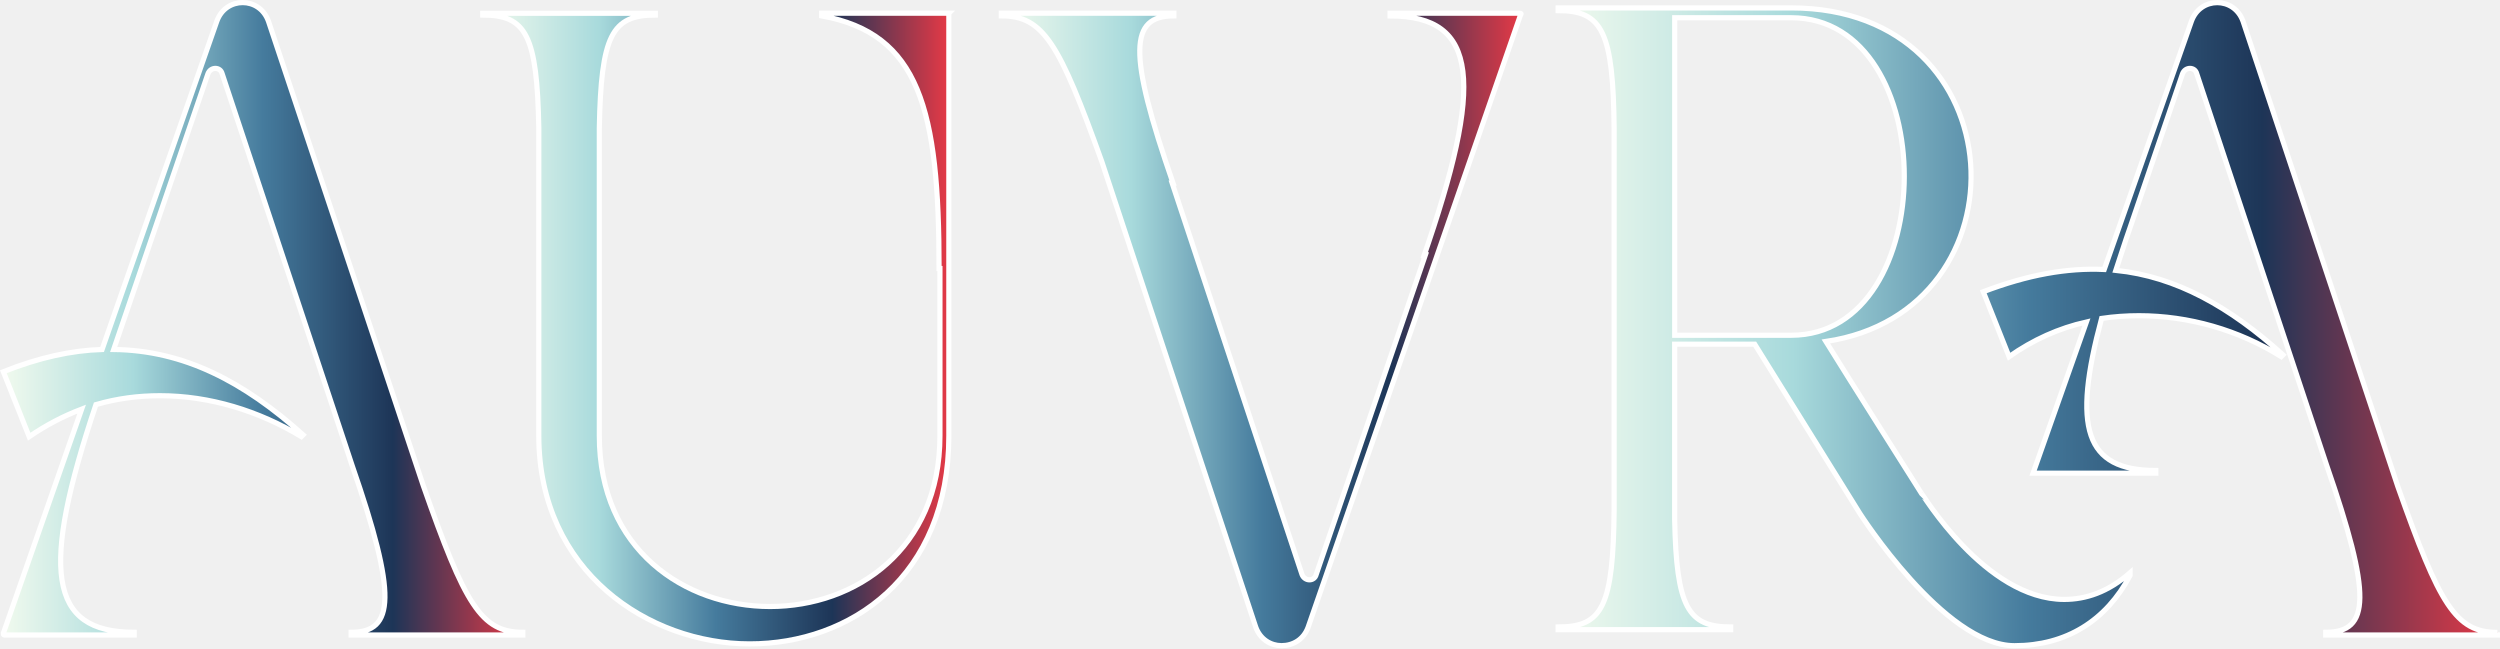
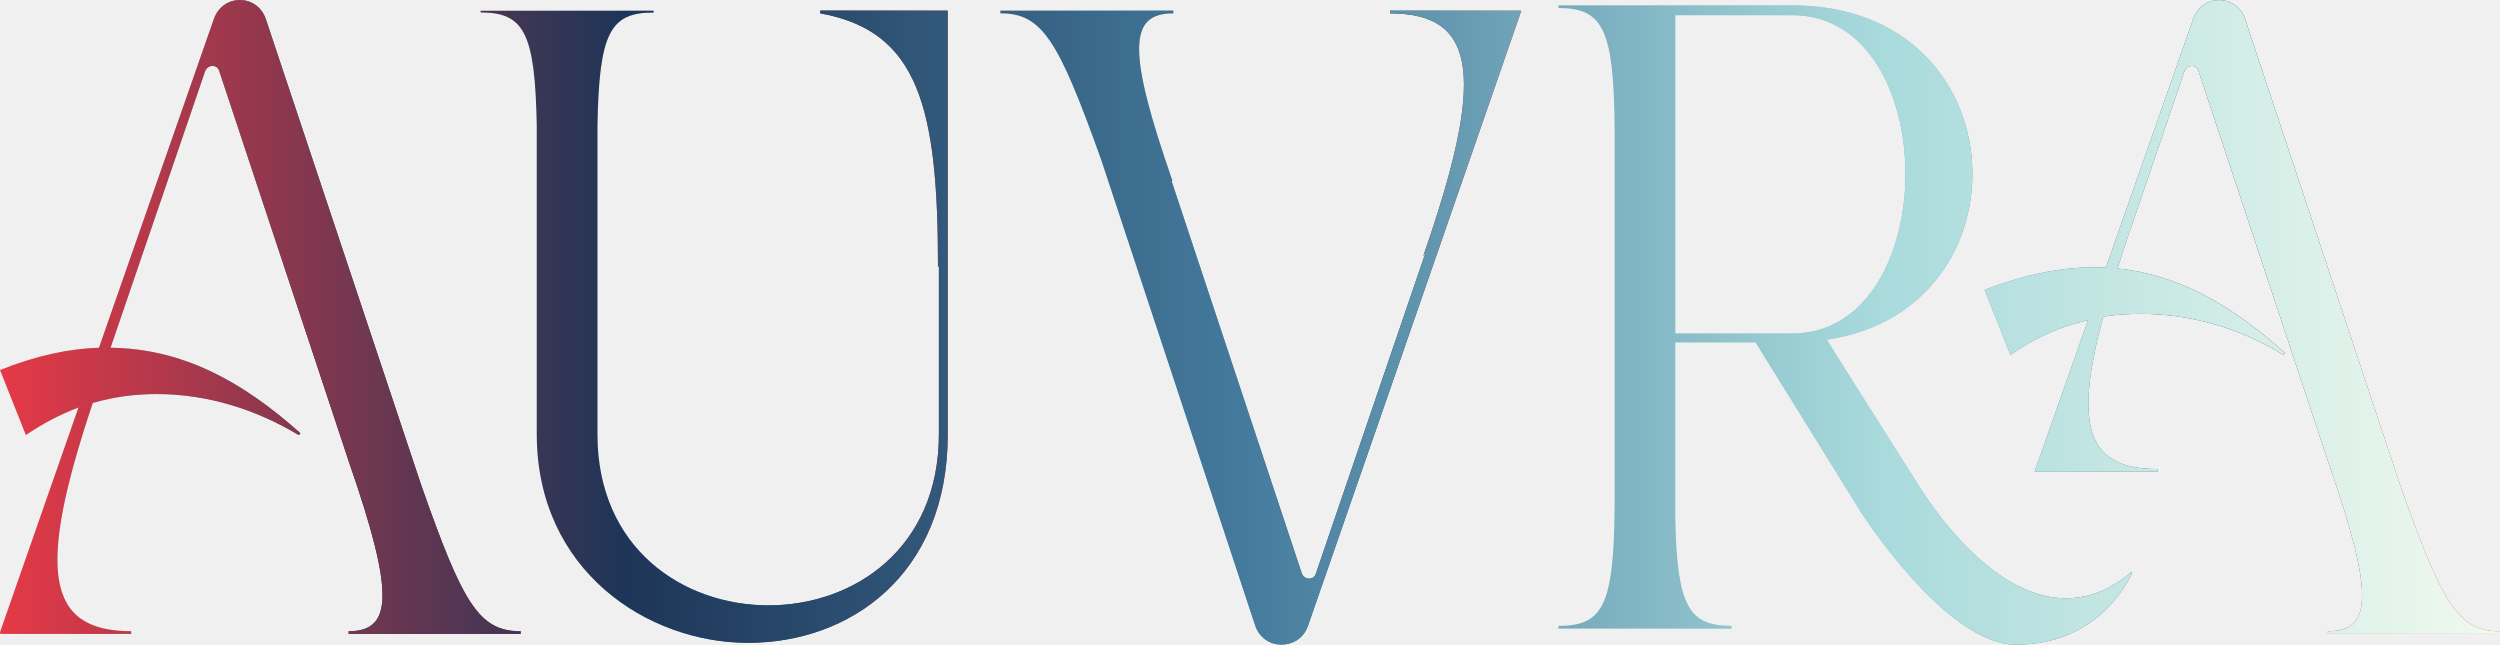
- <svg xmlns="http://www.w3.org/2000/svg" xmlns:xlink="http://www.w3.org/1999/xlink" id="Layer_2" viewBox="0 0 483.43 125.35">
+ <svg xmlns="http://www.w3.org/2000/svg" xmlns:xlink="http://www.w3.org/1999/xlink" id="Layer_2" viewBox="0 0 482.28 124.35">
  <defs>
-     <style>.cls-1{fill:url(#linear-gradient);}.cls-1,.cls-2,.cls-3,.cls-4{stroke:#fff;stroke-miterlimit:10;}.cls-2{fill:url(#linear-gradient-4);}.cls-3{fill:url(#linear-gradient-3);}.cls-4{fill:url(#linear-gradient-2);}</style>
-     <linearGradient id="linear-gradient" x1=".65" y1="61.65" x2="101.1" y2="61.65" gradientUnits="userSpaceOnUse">
+     <style>.cls-1{fill:url(#linear-gradient-8);}.cls-2{fill:url(#linear-gradient-7);}.cls-3{fill:url(#linear-gradient-5);}.cls-4{fill:url(#linear-gradient-6);}.cls-5{fill:url(#linear-gradient-4);}.cls-6{fill:url(#linear-gradient-3);}.cls-7{fill:url(#linear-gradient-2);}.cls-8{fill:url(#linear-gradient);}</style>
+     <linearGradient id="linear-gradient" x1="0" y1="61.15" x2="100.45" y2="61.15" gradientUnits="userSpaceOnUse">
      <stop offset="0" stop-color="#f1faee" />
      <stop offset=".25" stop-color="#a8dadc" />
      <stop offset=".5" stop-color="#457b9d" />
      <stop offset=".75" stop-color="#1d3557" />
      <stop offset="1" stop-color="#e63946" />
    </linearGradient>
-     <linearGradient id="linear-gradient-2" x1="93.36" y1="63.54" x2="183.48" y2="63.54" xlink:href="#linear-gradient" />
-     <linearGradient id="linear-gradient-3" x1="193.63" y1="63.71" x2="294.15" y2="63.71" xlink:href="#linear-gradient" />
-     <linearGradient id="linear-gradient-4" x1="301.3" y1="62.68" x2="482.93" y2="62.68" xlink:href="#linear-gradient" />
+     <linearGradient id="linear-gradient-2" x1="92.71" y1="63.04" x2="182.84" y2="63.04" xlink:href="#linear-gradient" />
+     <linearGradient id="linear-gradient-3" x1="192.98" y1="63.21" x2="293.5" y2="63.21" xlink:href="#linear-gradient" />
+     <linearGradient id="linear-gradient-4" x1="300.65" y1="62.18" x2="482.28" y2="62.18" xlink:href="#linear-gradient" />
+     <linearGradient id="linear-gradient-5" x1="482.28" y1="62.18" x2="0" y2="62.18" xlink:href="#linear-gradient" />
+     <linearGradient id="linear-gradient-6" x1="482.28" y1="62.18" x2="0" y2="62.18" xlink:href="#linear-gradient" />
+     <linearGradient id="linear-gradient-7" x1="482.28" y1="62.18" x2="0" y2="62.18" xlink:href="#linear-gradient" />
+     <linearGradient id="linear-gradient-8" x1="482.28" y1="62.18" x2="0" y2="62.18" xlink:href="#linear-gradient" />
  </defs>
  <g id="Layer_1-2">
-     <path class="cls-1" d="M101.1,122.27v.52h-33.2v-.52c8.43,0,8.94-7.05.17-32.33L42.96,14.26c-.34-1.38-2.24-1.38-2.75,0l-18.23,53.32c13.59.17,25.11,6.19,36.64,16.51l-.34.34c-8.26-4.99-17.72-7.91-27.35-7.91-4.13,0-8.26.52-12.38,1.72-10.66,31.82-9.29,44.03,7.4,44.03v.52H.82c-.17,0-.17-.17-.17-.34l15.14-43.34c-3.61,1.38-6.88,3.1-10.15,5.33l-4.99-12.56c6.88-2.75,13.24-4.13,19.09-4.3L41.93,4.11c.86-2.41,2.92-3.61,4.99-3.61s4.13,1.2,4.99,3.61l29.93,89.78c8.08,23.05,11.18,28.38,19.26,28.38Z" />
-     <path class="cls-4" d="M183.48,2.56v81.7c0,27.35-19.09,40.25-38.53,40.25s-40.76-13.93-40.76-40.25V24.75c-.34-17.89-2.41-21.84-10.84-21.84v-.34h33.37v.34c-8.43,0-10.49,3.96-10.83,21.84v59.51c0,22.02,16.51,33.02,33.02,33.02s32.85-11.01,32.85-33.02v-32.34h-.17c0-30.79-3.78-45.41-22.7-48.85v-.52h24.6Z" />
-     <path class="cls-3" d="M251.77,111.09c.52,1.38,2.41,1.38,2.75,0l21.33-62.43-.69,1.38c11.87-34.06,10.84-46.96-6.36-46.96v-.52h25.11c.17,0,.34.17.17.17l-41.11,118.51c-.86,2.41-2.92,3.61-5.16,3.61-2.06,0-4.13-1.2-4.99-3.61l-29.75-89.96c-8.26-23.05-11.35-28.21-19.44-28.21v-.52h33.37v.52c-8.6,0-8.94,7.05-.17,32.34h-.17l25.11,75.68Z" />
-     <path class="cls-2" d="M399.17,115.91c4.13,0,8.43-1.38,12.73-5.16v.52c-4.64,8.77-12.38,13.59-22.36,13.59-13.59,0-29.93-25.63-29.93-25.63l-20.3-32.68h-15.48v33.88c.34,17.03,2.58,20.81,10.84,20.81v.52h-33.37v-.52c8.6,0,10.66-3.96,10.83-22.88V25.1c-.17-18.92-2.24-23.05-10.83-23.05v-.52h45.06c44.03,0,46.27,58.65,6.71,64.5,3.61,5.85,18.4,29.24,18.4,29.24.17,0,12.38,20.64,27.69,20.64ZM346.37,64.83c29.07,0,29.24-61.4,0-61.4h-22.53v61.4h22.53ZM482.93,122.27v.52h-33.2v-.52c8.6,0,8.94-7.05.17-32.33l-25.11-75.68c-.34-1.38-2.24-1.38-2.75,0l-10.15,29.76c-1.03,2.92-1.89,5.68-2.75,8.26,11.7,1.2,22.02,7.05,32.33,16.34l-.34.34c-8.26-5.16-17.89-7.91-27.52-7.91-2.41,0-4.82.17-7.22.52-5.68,21.16-3.27,29.41,10.49,29.41v.52h-23.74l10.32-29.24c-5.33,1.2-10.32,3.44-14.96,6.71l-4.99-12.56c8.6-3.27,16.17-4.64,23.39-4.3l16.86-47.99c.86-2.41,2.92-3.61,4.99-3.61s4.13,1.2,4.99,3.61l29.93,89.96c8.08,22.88,11.18,28.21,19.26,28.21Z" />
+     <path class="cls-8" d="M100.45,121.77v.52h-33.2v-.52c8.43,0,8.94-7.05.17-32.33L42.31,13.76c-.34-1.38-2.24-1.38-2.75,0l-18.23,53.32c13.59.17,25.11,6.19,36.64,16.51l-.34.34c-8.26-4.99-17.72-7.91-27.35-7.91-4.13,0-8.26.52-12.38,1.72-10.66,31.82-9.29,44.03,7.4,44.03v.52H.17c-.17,0-.17-.17-.17-.34l15.14-43.34c-3.61,1.38-6.88,3.1-10.15,5.33l-4.99-12.56c6.88-2.75,13.24-4.13,19.09-4.3L41.28,3.61c.86-2.41,2.92-3.61,4.99-3.61s4.13,1.2,4.99,3.61l29.93,89.78c8.08,23.05,11.18,28.38,19.26,28.38Z" />
+     <path class="cls-7" d="M182.84,2.06v81.7c0,27.35-19.09,40.25-38.53,40.25s-40.76-13.93-40.76-40.25V24.25c-.34-17.89-2.41-21.84-10.84-21.84v-.34h33.37v.34c-8.43,0-10.49,3.96-10.83,21.84v59.51c0,22.02,16.51,33.02,33.02,33.02s32.85-11.01,32.85-33.02v-32.34h-.17c0-30.79-3.78-45.41-22.7-48.85v-.52h24.6Z" />
+     <path class="cls-6" d="M251.12,110.59c.52,1.38,2.41,1.38,2.75,0l21.33-62.43-.69,1.38c11.87-34.06,10.84-46.96-6.36-46.96v-.52h25.11c.17,0,.34.17.17.17l-41.11,118.51c-.86,2.41-2.92,3.61-5.16,3.61-2.06,0-4.13-1.2-4.99-3.61l-29.75-89.96c-8.26-23.05-11.35-28.21-19.44-28.21v-.52h33.37v.52c-8.6,0-8.94,7.05-.17,32.34h-.17l25.11,75.68Z" />
+     <path class="cls-5" d="M398.52,115.41c4.13,0,8.43-1.38,12.73-5.16v.52c-4.64,8.77-12.38,13.59-22.36,13.59-13.59,0-29.93-25.63-29.93-25.63l-20.3-32.68h-15.48v33.88c.34,17.03,2.58,20.81,10.84,20.81v.52h-33.37v-.52c8.6,0,10.66-3.96,10.83-22.88V24.6c-.17-18.92-2.24-23.05-10.83-23.05v-.52h45.06c44.03,0,46.27,58.65,6.71,64.5,3.61,5.85,18.4,29.24,18.4,29.24.17,0,12.38,20.64,27.69,20.64ZM345.72,64.33c29.07,0,29.24-61.4,0-61.4h-22.53v61.4h22.53ZM482.28,121.77v.52h-33.2v-.52c8.6,0,8.94-7.05.17-32.33l-25.11-75.68c-.34-1.38-2.24-1.38-2.75,0l-10.15,29.76c-1.03,2.92-1.89,5.68-2.75,8.26,11.7,1.2,22.02,7.05,32.33,16.34l-.34.34c-8.26-5.16-17.89-7.91-27.52-7.91-2.41,0-4.82.17-7.22.52-5.68,21.16-3.27,29.41,10.49,29.41v.52h-23.74l10.32-29.24c-5.33,1.2-10.32,3.44-14.96,6.71l-4.99-12.56c8.6-3.27,16.17-4.64,23.39-4.3l16.86-47.99c.86-2.41,2.92-3.61,4.99-3.61s4.13,1.2,4.99,3.61l29.93,89.96c8.08,22.88,11.18,28.21,19.26,28.21Z" />
+     <path class="cls-3" d="M100.45,121.77v.52h-33.2v-.52c8.43,0,8.94-7.05.17-32.33L42.31,13.76c-.34-1.38-2.24-1.38-2.75,0l-18.23,53.32c13.59.17,25.11,6.19,36.64,16.51l-.34.34c-8.26-4.99-17.72-7.91-27.35-7.91-4.13,0-8.26.52-12.38,1.72-10.66,31.82-9.29,44.03,7.4,44.03v.52H.17c-.17,0-.17-.17-.17-.34l15.14-43.34c-3.61,1.38-6.88,3.1-10.15,5.33l-4.99-12.56c6.88-2.75,13.24-4.13,19.09-4.3L41.28,3.61c.86-2.41,2.92-3.61,4.99-3.61s4.13,1.2,4.99,3.61l29.93,89.78c8.08,23.05,11.18,28.38,19.26,28.38Z" />
+     <path class="cls-4" d="M182.84,2.06v81.7c0,27.35-19.09,40.25-38.53,40.25s-40.76-13.93-40.76-40.25V24.25c-.34-17.89-2.41-21.84-10.84-21.84v-.34h33.37v.34c-8.43,0-10.49,3.96-10.83,21.84v59.51c0,22.02,16.51,33.02,33.02,33.02s32.85-11.01,32.85-33.02v-32.34h-.17c0-30.79-3.78-45.41-22.7-48.85v-.52h24.6Z" />
+     <path class="cls-2" d="M251.12,110.59c.52,1.38,2.41,1.38,2.75,0l21.33-62.43-.69,1.38c11.87-34.06,10.84-46.96-6.36-46.96v-.52h25.11c.17,0,.34.17.17.17l-41.11,118.51c-.86,2.41-2.92,3.61-5.16,3.61-2.06,0-4.13-1.2-4.99-3.61l-29.75-89.96c-8.26-23.05-11.35-28.21-19.44-28.21v-.52h33.37v.52c-8.6,0-8.94,7.05-.17,32.34h-.17l25.11,75.68Z" />
+     <path class="cls-1" d="M398.52,115.41c4.13,0,8.43-1.38,12.73-5.16v.52c-4.64,8.77-12.38,13.59-22.36,13.59-13.59,0-29.93-25.63-29.93-25.63l-20.3-32.68h-15.48v33.88c.34,17.03,2.58,20.81,10.84,20.81v.52h-33.37v-.52c8.6,0,10.66-3.96,10.83-22.88V24.6c-.17-18.92-2.24-23.05-10.83-23.05v-.52h45.06c44.03,0,46.27,58.65,6.71,64.5,3.61,5.85,18.4,29.24,18.4,29.24.17,0,12.38,20.64,27.69,20.64ZM345.72,64.33c29.07,0,29.24-61.4,0-61.4h-22.53v61.4h22.53ZM482.28,121.77v.52h-33.2v-.52c8.6,0,8.94-7.05.17-32.33l-25.11-75.68c-.34-1.38-2.24-1.38-2.75,0l-10.15,29.76c-1.03,2.92-1.89,5.68-2.75,8.26,11.7,1.2,22.02,7.05,32.33,16.34l-.34.34c-8.26-5.16-17.89-7.91-27.52-7.91-2.41,0-4.82.17-7.22.52-5.68,21.16-3.27,29.41,10.49,29.41v.52h-23.74l10.32-29.24c-5.33,1.2-10.32,3.44-14.96,6.71l-4.99-12.56c8.6-3.27,16.17-4.64,23.39-4.3l16.86-47.99c.86-2.41,2.92-3.61,4.99-3.61s4.13,1.2,4.99,3.61l29.93,89.96c8.08,22.88,11.18,28.21,19.26,28.21Z" />
  </g>
</svg>
